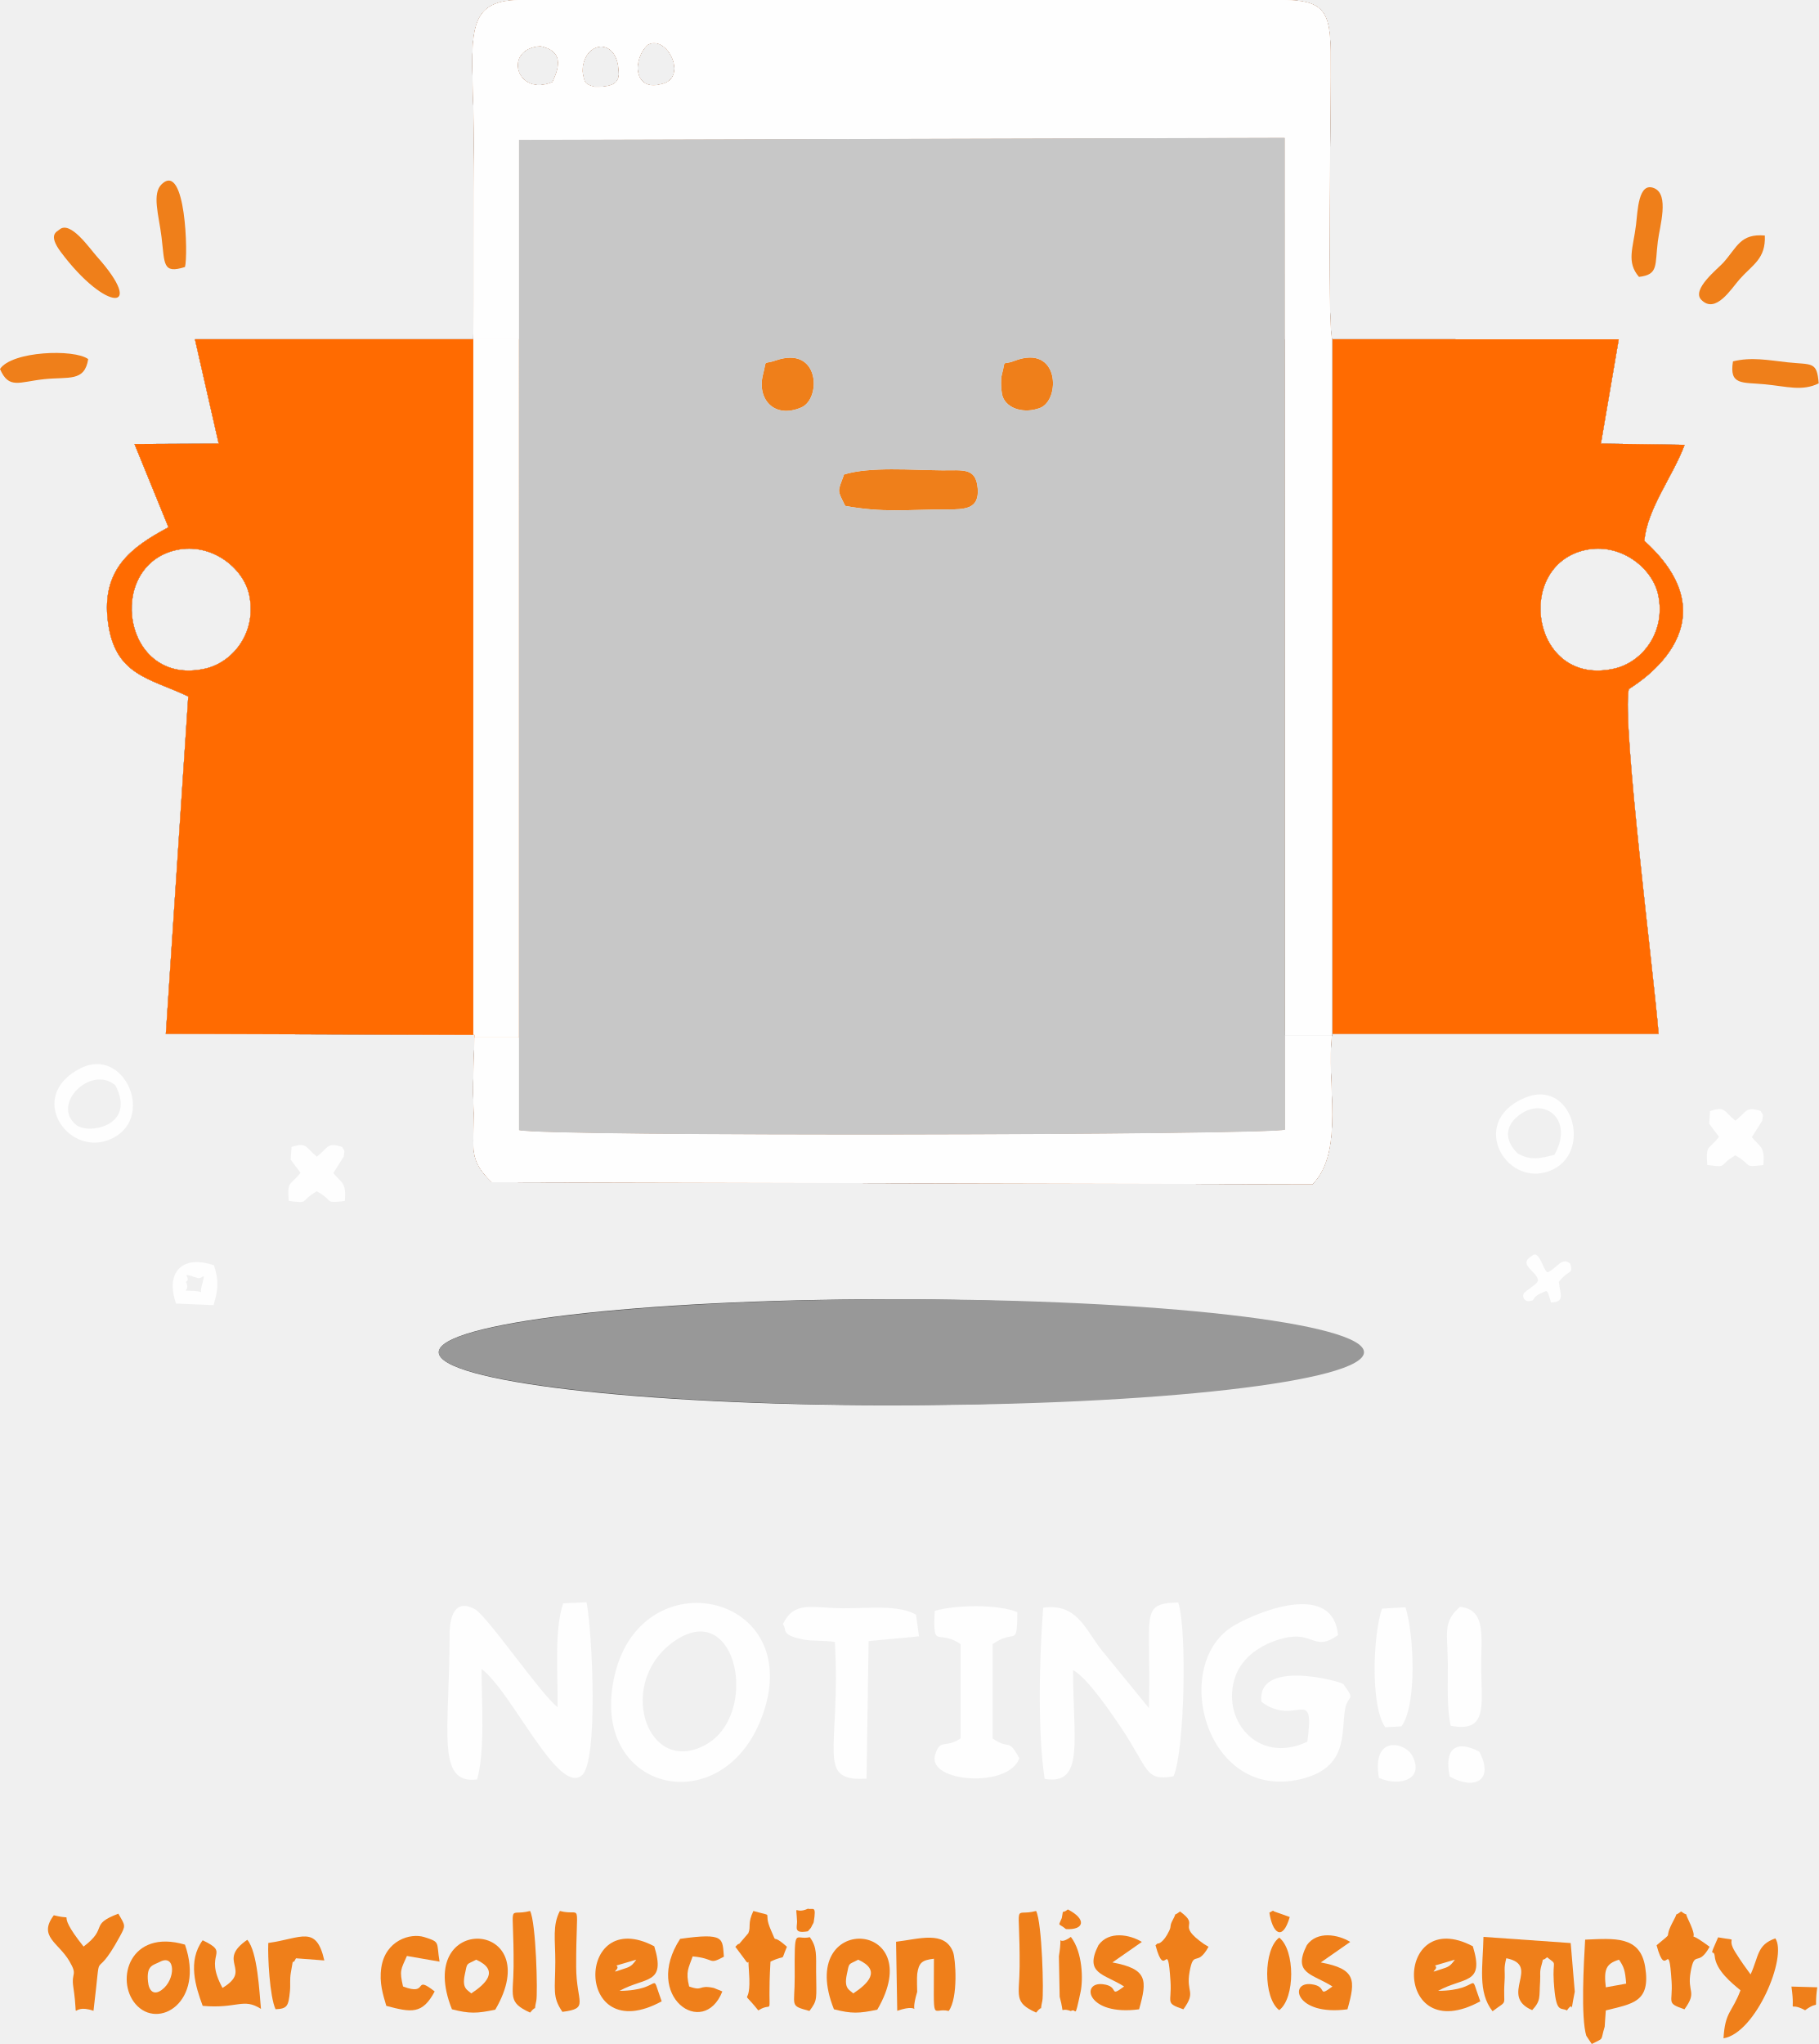
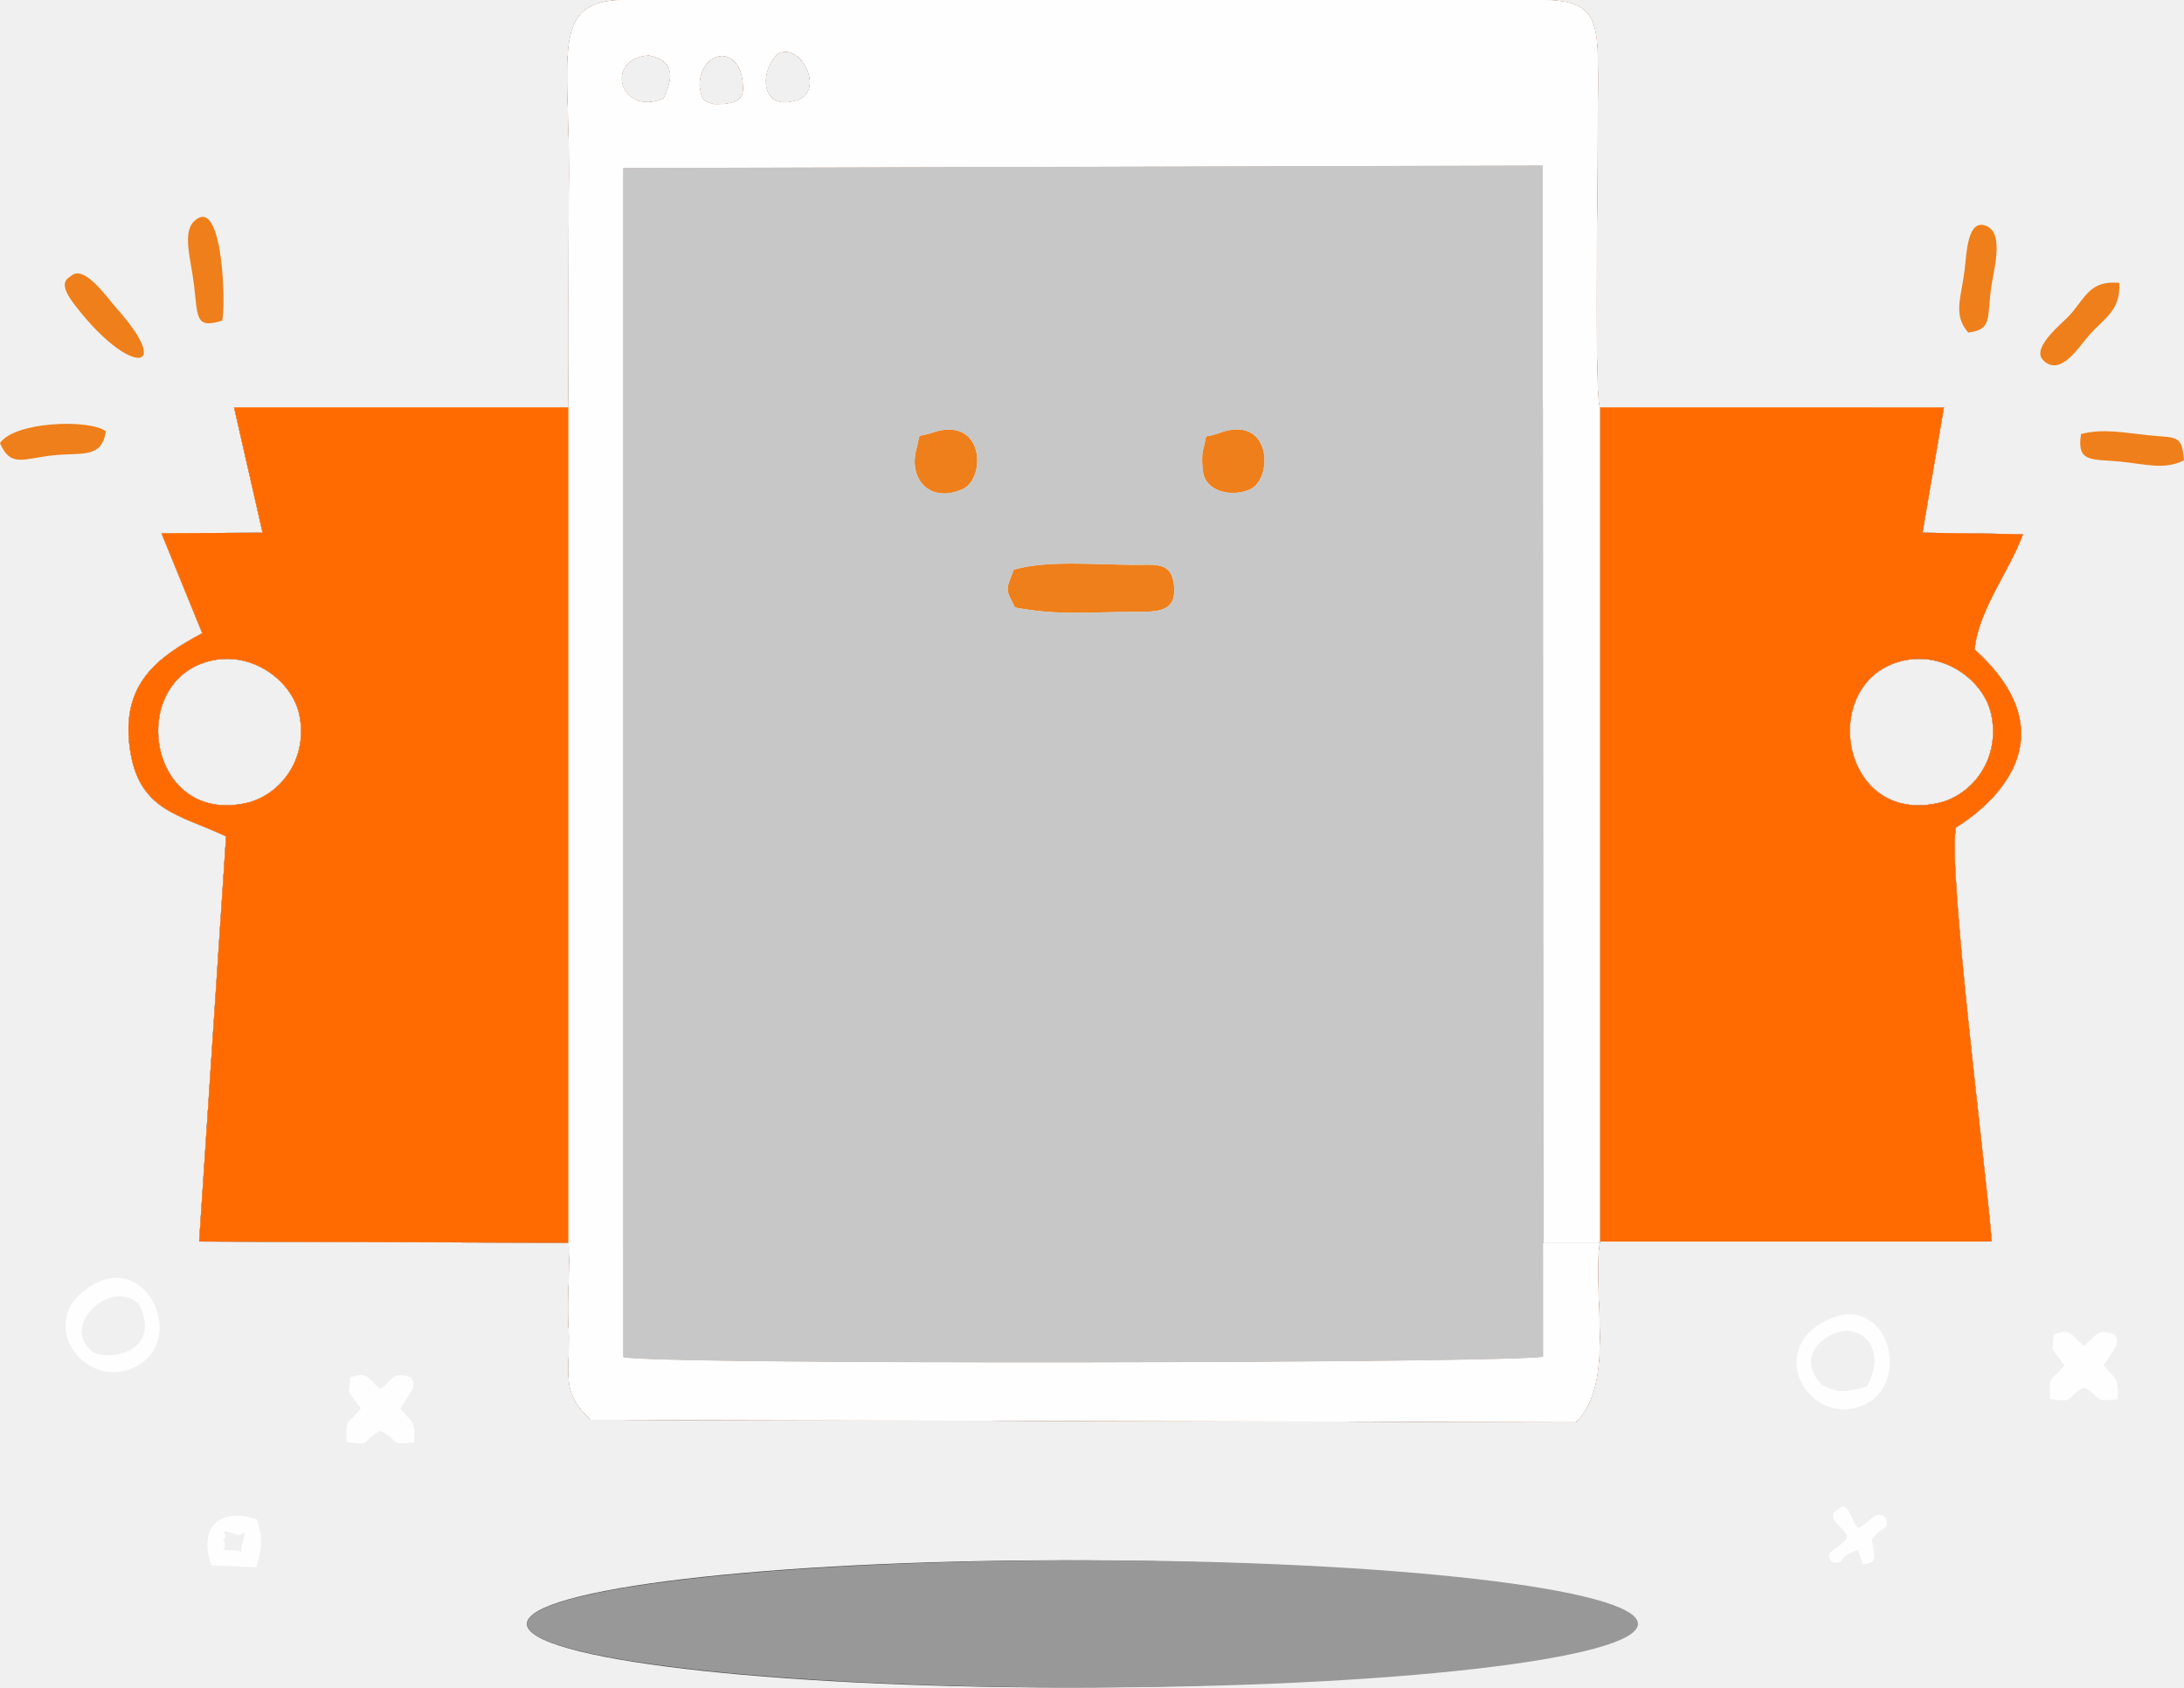
- <svg xmlns="http://www.w3.org/2000/svg" xml:space="preserve" width="193.818mm" height="217.809mm" version="1.1" style="shape-rendering:geometricPrecision; text-rendering:geometricPrecision; image-rendering:optimizeQuality; fill-rule:evenodd; clip-rule:evenodd" viewBox="0 0 2797.78 3144.1">
+ <svg xmlns="http://www.w3.org/2000/svg" xml:space="preserve" width="193.818mm" height="149.738mm" version="1.1" style="shape-rendering:geometricPrecision; text-rendering:geometricPrecision; image-rendering:optimizeQuality; fill-rule:evenodd; clip-rule:evenodd" viewBox="0 0 2797.78 2161.49">
  <defs>
    <style type="text/css">
   
    .fil3 {fill:none}
-     .fil1 {fill:#FEFEFE}
+     .fil2 {fill:#FEFEFE}
    .fil0 {fill:#2B2A29}
-     .fil2 {fill:#EF7F1A}
+     .fil1 {fill:#EF7F1A}
    .fil4 {fill:#7688A1}
    .fil7 {fill:black}
    .fil8 {fill:#515151}
    .fil5 {fill:#FF6B01}
    .fil6 {fill:white}
    .fil10 {fill:#C7C7C7}
    .fil9 {fill:#989898}
   
  </style>
  </defs>
  <g id="Слой_x0020_1">
    <path class="fil0" d="M798.42 215.14l1177.91 -3.13 0.39 1525.65c-25.21,8.51 -1141.29,10.98 -1178.32,0.68l0.01 -1523.21zm1640.4 630.96c53.24,-11.64 102.81,26.64 111.94,68.65 12.27,56.46 -23.51,103.78 -67.63,113.71 -127.4,28.67 -154.66,-158.23 -44.31,-182.36zm-2167.46 0c53.26,-11.7 102.74,26.78 111.89,68.71 12.28,56.3 -23.69,103.73 -67.59,113.64 -127.19,28.7 -154.24,-158.2 -44.3,-182.35zm624.61 -736.4c0.29,-46.39 53.56,-55 55.94,0 1.12,14.17 -3.13,24.83 -37.23,23.96 -14.22,-3.95 -15.99,-5 -18.71,-23.96zm-45.97 16.66c-56.24,23.64 -77.3,-51.81 -18.64,-55.57 35.75,7.47 29.83,31.82 18.64,55.57zm146.48 -57.64c30.72,-16.62 63.08,52.55 20.9,60.8 -43.35,11.93 -45.14,-38.61 -20.9,-60.8zm-268.39 453.11c0.99,-60.22 -0.37,-226.21 1.08,-297.64 0,-158.18 -23.07,-223.3 70.36,-224.18l1176.64 0.02c60.14,0.63 69.84,19.39 70.68,78.72 1.06,74.71 -5.48,420.44 2.31,443.08l441.05 0.11 -27.43 160.43 128.77 1.87c-17.41,47.47 -57.63,98.11 -61.87,147.73 146.28,132.5 -23.24,226.71 -24.06,228.08 -10.78,53.5 38.75,439.12 45.89,530.24l-502.34 0c-9.73,72.76 20.15,180.1 -30.24,231.22l-1262.25 -2.99c-35.6,-34.33 -27.93,-50.32 -27.61,-106.09 -2.78,-39.59 0.61,-87.25 0.84,-120.56l-474.82 -1.61 34.49 -518.95c-59.89,-28.43 -113.23,-32.09 -123.66,-115.36 -10.06,-80.3 35.61,-114.14 93.16,-144.89l-52.24 -128.07 129.55 -0.6 -36.56 -160.58 428.25 0z" />
-     <path class="fil1" d="M734.02 2737.17c12.4,-46.29 6.79,-116.2 6.79,-170 47.55,36.32 117.62,194.54 154.37,163.68 25.26,-21.21 16.31,-217.05 7.19,-266.25l-36.01 1.68c-14.01,41.11 -8.02,109.72 -8.53,159.67 -23.78,-17.07 -108.02,-139.76 -127.03,-150.49 -29.87,-16.88 -39.14,9.69 -39.14,38.29 0,147.99 -21.53,231.41 42.35,223.42z" />
-     <path class="fil1" d="M1607.09 2736.27c61.58,10.38 43.66,-58.76 43.66,-167.36 22.13,11.66 60.85,69.15 73.92,88.66 42.9,64.02 36.28,82.74 80.61,74.76 17.1,-38.65 21.03,-227 7.18,-267.36 -60.88,1.36 -40.81,17.95 -45.1,162.3l-73.95 -90.62c-24.13,-31.42 -37.17,-70.81 -88.61,-63.67 -5.86,73.52 -8.9,192.63 2.29,263.29z" />
-     <path class="fil1" d="M2011.16 2679.14c-77.51,36.45 -134.64,-36.01 -110.26,-101.74 10.1,-27.24 37.49,-48.5 73.9,-57.5 46.06,-11.38 46.69,21.67 83.53,-4.77 -7.22,-79.76 -113.88,-40.67 -158.26,-15.69 -101.23,56.96 -46.97,271.92 100.29,237.39 73.71,-17.29 62.77,-70.14 68.64,-106.66 4.01,-24.99 18.01,-11.65 -2.38,-39.61 -4.71,-4.71 -134.1,-39.15 -126.04,27.24 53.13,39.7 82.65,-28.28 70.58,61.35z" />
-     <path class="fil1" d="M1040.2 2522.58c94.79,-62.08 128.55,116.55 44.46,161.73 -90.84,48.81 -139.2,-99.68 -44.46,-161.73zm133.73 113.28c64.12,-184.88 -184.97,-239.85 -228.08,-60.37 -43.54,181.31 168.81,231.25 228.08,60.37z" />
-     <path class="fil1" d="M1409.08 2483.7c-26.83,-15.72 -73.92,-9.57 -112.84,-9.85 -47.57,-0.34 -74.27,-12.12 -91.96,24.63 7.43,8.24 -5.44,15.99 31.26,23.38 14.73,2.97 30.97,1.01 48.75,3.88 9.59,167.02 -30.77,214.67 48.74,210.21l3.18 -211.58 77.52 -7.35 -4.64 -33.33z" />
-     <path class="fil1" d="M1526.9 2529.02c35.36,-24.86 37.48,7.21 38.16,-49.2 -29.56,-12.35 -95.13,-11.36 -127.19,-1.97 -2.8,61.94 4.23,26.81 39.89,51.17l0 145.01c-24.25,16.36 -32.03,-0.96 -39.47,26.32 -11.22,41.16 113.42,50.84 129.77,4.21 -17.93,-32.79 -14.17,-11.55 -41.16,-30.53l0 -145.01z" />
-     <path class="fil2" d="M1298.45 729.87c-10.22,27.82 -10.73,22.82 1.75,48.28 57.82,10.7 93.36,5.7 156.34,5.49 27.8,0 50.21,-0.34 47.49,-32.49 -2.73,-32.25 -22.42,-27.47 -54.47,-27.69 -47.3,-0.32 -111.09,-5.97 -151.12,6.4z" />
-     <path class="fil2" d="M2296.06 3093.74c25.25,-19.11 15.69,-4.79 18.46,-45.84 1.19,-17.68 -1.78,-18.46 2.68,-35.74 54.71,11.09 -12.4,57.56 39.81,79.86 13.69,-14.75 10.62,-19.66 12.21,-44.03 0.8,-12.24 -1.24,-13.74 2.33,-25.87 4.37,-14.86 -2.14,-2.41 8.45,-11.42 16.51,13.01 8.05,2.32 10.24,37.3 3.16,50.4 10.19,39.13 20.28,44.47 13.03,-19.32 2.84,17.27 12.02,-28.86l-6.27 -74.79 -134.18 -9.48c-0.9,45.71 -9.2,84.75 13.96,114.4z" />
-     <path class="fil2" d="M2470.29 3056.92c-3.06,-26.79 -0.39,-36.24 20.31,-42.52 7.49,11.14 9.4,16.05 11.01,36.84l-31.31 5.68zm0 35.55c40.78,-10.44 69.41,-12.32 60.52,-67.11 -7.78,-47.93 -47.4,-43.69 -92.32,-41.77 -2.1,35.62 -6.79,119.95 1.79,147.88l8.42 12.62c20,-10.35 12.75,-3.57 19.87,-26.61 0.05,-0.16 1.39,-22.3 1.72,-25.01z" />
-     <path class="fil1" d="M2126.06 2474.4c-13.67,38.24 -18.34,149.64 4.9,182.43l24.91 -1.29c24.35,-33 19.32,-142.47 6.19,-183.25l-36 2.11z" />
-     <path class="fil1" d="M2245.92 2471.67c-27.1,23.6 -18.95,40.72 -18.66,87.8 0.21,33.72 -1.71,66.52 4.34,95.07 56.57,10.99 47.72,-29.9 46.98,-87.31 -0.6,-47.3 9.05,-91.48 -32.66,-95.55z" />
-     <path class="fil2" d="M978.79 3014.4c-3.6,5.07 -6.89,9.91 -14.71,12.57 -34.45,11.75 -7.25,2.48 -15.9,-3.56l30.61 -9.02zm-25.76 47.97c40.05,-22.04 71.75,-9.25 53.42,-68.59 -121.65,-64.07 -123.64,158.31 11.43,84.69 -18.65,-51.04 4.26,-16.64 -64.85,-16.1z" />
-     <path class="fil2" d="M2238.06 3014.4c-3.6,5.07 -6.89,9.91 -14.71,12.57 -34.45,11.75 -7.25,2.48 -15.9,-3.56l30.61 -9.02zm-25.76 47.97c40.05,-22.04 71.75,-9.25 53.42,-68.59 -121.65,-64.07 -123.64,158.31 11.43,84.69 -18.65,-51.04 4.26,-16.64 -64.85,-16.1z" />
-     <path class="fil2" d="M724.95 3066.31c-5.73,-5.65 -14.6,-7.06 -9.94,-29.08 4.12,-19.48 1.69,-14.37 17.58,-22.83 36.83,16.69 14.15,37.56 -7.63,51.9zm36.96 25c81.59,-139.76 -126.92,-151.15 -66.66,-0.58 27.56,6.97 38.34,6.47 66.66,0.58z" />
-     <path class="fil2" d="M1312.61 3066.31c-5.73,-5.65 -14.6,-7.06 -9.95,-29.08 4.12,-19.48 1.69,-14.37 17.58,-22.83 36.83,16.69 14.15,37.56 -7.63,51.9zm36.95 25c81.59,-139.76 -126.92,-151.15 -66.66,-0.58 27.56,6.97 38.34,6.47 66.66,0.58z" />
-     <path class="fil2" d="M128.59 2994.22c-50.02,-62.18 -4.61,-37.98 -45.79,-48.13 -24.58,32.65 7.09,41.83 23.88,70.48 13.38,22.82 2.64,16.58 6.07,39.65 9.28,62.45 -7.95,23.19 31.07,36.83 13.69,-112.47 -2.56,-35.37 40.08,-113.54 9.93,-18.21 9.17,-16.83 -1.88,-35.86 -45.61,17.4 -14.45,21.23 -53.42,50.56z" />
-     <path class="fil2" d="M1380.26 3093.06c43.23,-14.95 16.71,17.32 30.68,-29.18 0.03,-0.11 -0.69,-22.63 0.07,-27.75 2.53,-16.93 6.95,-21.04 25.69,-23.18 0,105.65 -3.83,73.86 22.76,80.35 14.93,-20.48 10.6,-80.57 6.58,-90.91 -12.97,-33.31 -52.64,-19.7 -87.6,-15.55l1.82 106.22z" />
-     <path class="fil2" d="M2651.35 3135.35c49.68,-8.07 98.65,-125.84 79.73,-153.71 -28.44,10.11 -25.05,26.72 -38.06,55.41 -7.95,-10.76 -13.7,-18.61 -23.24,-33.71 -16.89,-26.74 10.06,-16.67 -26.74,-23.31 -15.89,35.76 -6.4,15.98 -5.25,28.84 1.99,22.16 26.21,41.42 39.67,52.64 -12.76,34.32 -23.74,32.26 -26.11,73.85z" />
-     <path class="fil2" d="M246.09 3017.65c24.14,-12.6 24.56,27.44 2.61,43.35 -12.04,8.73 -19.64,1.74 -21.08,-13.1 -2.46,-25.23 7.89,-24.72 18.48,-30.25zm38.45 -26.4c-84.91,-24.87 -107.56,54.51 -76.14,91.28 34.77,40.68 106.91,-2.83 76.14,-91.28z" />
-     <path class="fil2" d="M401.45 3090.14c-2.51,-26.64 -5.2,-87.66 -21.01,-106.32 -48.64,33.23 9.03,45.58 -38.16,73.98 -30.49,-55.71 14.19,-52.02 -30.53,-73.25 -23.59,32.2 -10.77,71.39 0.04,100.88 52.96,4.81 62.39,-12.95 89.66,4.71z" />
-     <path class="fil1" d="M2333.25 1718.42c38.83,-34.89 89.89,1.56 57.99,57.86 -20.84,5.42 -37.5,9.75 -57.22,-2.63 -21.84,-22.08 -15.58,-42.65 -0.77,-55.23zm11.71 -29.5c-89.34,38.46 -24.58,143.83 44.61,109.67 60.14,-29.69 27.83,-140.85 -44.61,-109.67z" />
-     <path class="fil1" d="M117.06 1730.2c-39.14,-31.82 23.28,-92.64 60.43,-60.73 33,63.48 -42.9,76.03 -60.43,60.73zm6.81 -86.97c-83.96,42.5 -20.09,136.41 44.79,109.66 72.31,-29.81 23.8,-144.38 -44.79,-109.66z" />
-     <path class="fil2" d="M1756.52 2987.07c-18.51,-11.44 -50.77,-17.35 -66.7,4.97 -22.44,44.3 8.58,43.87 39.43,63.59 -24.63,18.29 -5.97,-0.38 -32.71,-3.5 -34.79,-4.06 -24.32,49.29 55.76,38.61 12.69,-44.85 13.43,-62.05 -41.04,-72.09l45.27 -31.56z" />
-     <path class="fil2" d="M2077.07 2987.07c-18.51,-11.44 -50.77,-17.35 -66.7,4.97 -22.44,44.3 8.58,43.87 39.43,63.59 -24.63,18.29 -5.97,-0.38 -32.71,-3.5 -34.79,-4.06 -24.33,49.29 55.76,38.61 12.69,-44.85 13.43,-62.05 -41.04,-72.09l45.27 -31.56z" />
-     <path class="fil2" d="M676.2 3017.42c-5.2,-30.56 1.87,-29.69 -23.47,-37.76 -21.48,-6.84 -59.92,5.23 -66.12,46.78 -3.56,23.83 2.76,42.09 7.66,58.99 38.53,10.3 55.51,13.42 74.43,-22.18 -34.36,-26.75 -7.73,8.08 -48.7,-7.63 -5.68,-24.68 -3.43,-25.83 5.96,-46.93l50.24 8.73z" />
-     <path class="fil2" d="M1060.12 3055.62c-5.68,-23.13 -0.82,-28.2 5.44,-46.28 35.41,3.26 23.4,13.73 48.03,0.49 -2.52,-27.93 2.14,-37.35 -67.29,-27.47 -58.05,88.96 36.02,154.29 64.91,80.89l-13.15 -5.38c-24.64,-5.2 -15.54,5.79 -37.94,-2.25z" />
-     <path class="fil1" d="M448.45 1764.37l-1.34 19.29c0.21,0.62 14.68,19.63 15.14,20.23 -15.97,20.93 -20.37,10.7 -18.12,43.26 32.94,4.55 15.81,1.26 43.16,-14.73 27.73,15.44 10.25,18.85 43.26,14.92 2.19,-28.93 -4.51,-26.94 -17.83,-42.87l16.08 -25.43c1.96,-13.15 0.72,-7.79 -2.47,-14.87 -23.82,-7.48 -20.8,1.19 -39.04,14.97 -17.45,-14.37 -15.23,-22.75 -38.84,-14.78z" />
-     <path class="fil2" d="M1210.57 2994.56c-26.34,-23.66 -13.33,-0.18 -24.54,-25.45 -14.04,-31.66 8.14,-19.47 -27.09,-29.63 -9.39,19.84 -3.21,23.16 -7.73,34.14l-14.37 16.82c-0.77,-1.56 -3.89,2.59 -5.66,4.11l15.02 20.1c8.05,12.98 3.81,-11.35 6,18.48 4.5,61.32 -16.87,20.39 14.33,59.33 26.27,-16.79 13.27,20.65 18.72,-75.02 26.35,-12.81 14.31,2.51 25.32,-22.9z" />
-     <path class="fil2" d="M2629.97 2994.56c-45.51,-33.68 -10.39,4.84 -32.82,-41.77 -7.44,-15.46 2.74,-2.6 -11.08,-12.53 -13.16,10.03 -2.96,-2.16 -10.97,12.69 -19.3,35.77 3.73,13.68 -26.7,39.27 15.28,56.9 18.35,-16.21 23.07,55.73 2.2,33.59 -9.21,32.74 19.8,42.8 20.36,-28.07 3.66,-25.19 9.54,-57.71 6.36,-35.19 11.02,-5.82 29.16,-38.48z" />
-     <path class="fil2" d="M1815.25 2940.26c-13.16,10.03 -2.96,-2.16 -10.98,12.69 -5.62,10.41 -1.79,8.92 -5.63,17 -8.82,18.59 -16.8,19.72 -16.82,19.66 -0.52,-1.22 -2.98,1.54 -4.25,2.61 15.28,56.9 18.35,-16.21 23.07,55.73 2.2,33.59 -9.22,32.74 19.8,42.8 20.36,-28.07 3.66,-25.19 9.54,-57.71 6.36,-35.19 11.02,-5.82 29.17,-38.48 -2.06,-1.53 -5.01,-2.79 -6.62,-3.93 -46.06,-32.37 -4.18,-26.6 -37.28,-50.37z" />
-     <path class="fil2" d="M1560.96 554.92c-21.79,8.32 -12.77,-4.68 -19.9,21.84 -1.97,7.32 -1.08,26.97 1.61,33.91 7.2,18.55 33.49,25.89 57.2,16.85 32.02,-12.21 30.11,-98.95 -38.9,-72.6z" />
-     <path class="fil2" d="M1193.65 554.34c-21.24,7.32 -13.34,-3.39 -19.88,21.64 -9.8,37.53 16.94,68.88 58.94,50.76 31.16,-13.44 28.48,-95.68 -39.06,-72.4z" />
-     <path class="fil2" d="M1593.88 2939.48c-36.79,9.79 -24.65,-21.08 -25.35,85.69 -0.3,45.19 -9.76,54.73 25.39,70.6 12.5,-15.19 4.72,3.5 9.54,-18.09 2.4,-10.75 -0.28,-120.51 -9.58,-138.2z" />
-     <path class="fil2" d="M815.42 2939.48c-36.79,9.79 -24.65,-21.08 -25.35,85.69 -0.3,45.19 -9.76,54.73 25.39,70.6 12.5,-15.19 4.72,3.5 9.54,-18.09 2.4,-10.75 -0.28,-120.51 -9.58,-138.2z" />
-     <path class="fil2" d="M861.29 2939.48c-11.77,22.38 -6.95,44.43 -7.04,77.99 -0.11,44 -4.98,54.01 10.93,77.18 42.24,-5.35 21.32,-13.79 21.17,-69.33 -0.3,-108.85 10.71,-76.32 -25.06,-85.84z" />
-     <path class="fil2" d="M446 3063.21c1.12,-11.05 -0.64,-17.61 1.56,-29.75 5.48,-30.22 0.01,-5.63 7.79,-21.2l43.56 3.31c-12.51,-55.48 -35.52,-33.84 -86.19,-26.89 -1.04,20.75 2.19,82.79 11.17,101.94 18.23,-0.78 19.82,-4.86 22.1,-27.41z" />
-     <path class="fil2" d="M2521.31 425.92c30.4,-3.5 24.31,-17.74 29.05,-54.94 2.99,-23.45 17.8,-71.33 -5.42,-81.4 -24.74,-10.72 -25.57,34.89 -28.18,56.23 -4.43,36.17 -15.19,57.16 4.56,80.11z" />
-     <path class="fil2" d="M284.57 410.69c4.92,-17.75 1.29,-161.93 -35.55,-127.66 -15.79,14.69 -4.73,47.59 -0.55,81.46 5.08,41.11 1.06,57.38 36.1,46.2z" />
-     <path class="fil2" d="M2797.78 589.7c-2.71,-34.24 -10.15,-28.34 -47.49,-32.35 -29.99,-3.22 -55.73,-8.59 -84.37,-1.46 -6.16,37.28 14.34,31.9 49.25,35.26 33.21,3.19 57.06,11.13 82.61,-1.45z" />
-     <path class="fil2" d="M2714.9 362.27c-37.78,-3.18 -42.46,17.81 -63.72,41.63 -8.34,9.34 -49.48,41.32 -34.03,57.22 22.12,22.75 46.27,-17.35 59.29,-31.97 19.78,-22.22 40.12,-31.06 38.46,-66.88z" />
-     <path class="fil2" d="M-0 567.62c13.73,31.64 29.39,19.7 67.99,15.62 37.64,-3.98 62.13,4.52 67.69,-30.88 -21.83,-15.99 -117.52,-12.28 -135.69,15.27z" />
-     <path class="fil2" d="M91.47 353.11c-3.96,3.4 -18.12,7.52 2.16,34.63 70.03,93.63 131.92,92.23 55.38,6.81 -11.35,-12.67 -40.77,-55.82 -57.54,-41.44z" />
-     <path class="fil2" d="M1245.77 2979.79c-23.16,5.53 -23.62,-19.74 -23.24,60.7 0.22,46.67 -8.74,44.12 22.65,52.81 13.03,-17.24 10.58,-18.12 10.27,-60.66 -0.17,-24.52 1.87,-36.99 -9.69,-52.85z" />
-     <path class="fil1" d="M298.7 1985.71c-25.12,-1.02 -4.42,2.4 -12.67,-13.82 10.46,-6.73 -13.92,-16.42 18.02,-6.05 7.67,2.49 13.16,-13.43 6.22,12.26 -3.88,14.34 5.47,8.3 -11.57,7.61zm-27.93 19.43l57.78 2.43c7.67,-26.14 7.77,-38.12 0.71,-61.21 -48.67,-16.8 -75.26,10.43 -58.49,58.78z" />
-     <path class="fil1" d="M2377.69 1986.17c2.64,-1.02 3.82,1.61 8.34,17.43 21.89,-1.42 14.17,-11.36 11.98,-31.85 16.05,-20.17 22.19,-10.54 17.62,-27.86 -12.78,-11.14 -19.63,6.13 -34.29,12.94 -5.86,2.72 -13,-36 -24.24,-25.29 -23.76,13.7 7.83,24.11 8.83,37.66 0.31,4.27 -8.14,8.99 -19.72,18.07 -6.43,5.05 -2.13,14.8 5.77,14.17 13.08,-1.05 -0.43,-5.18 25.69,-15.27z" />
-     <path class="fil2" d="M1647.34 2979.39c-25.22,17.99 -11.3,-14.3 -18.39,29.64l1.17 62.4c8.83,32.54 -2.57,14.63 17.22,21.98 9.31,-5.95 4.99,17.05 15,-29.59 3.89,-18.61 3.37,-60.62 -15,-84.43z" />
-     <path class="fil2" d="M1967.88 2980.47c-24.48,17.86 -24.9,92.75 0,111.56 24.57,-18.56 24.58,-92.38 0,-111.56z" />
-     <path class="fil1" d="M2121.24 2734.78c31.94,14.2 71.39,2.15 50.76,-34.98 -11.13,-20.02 -62.12,-31.3 -50.76,34.98z" />
-     <path class="fil1" d="M2275.67 2694.41c-35.42,-18.69 -54.44,-5.08 -45.55,38.34 37.78,20.97 69.04,6.61 45.55,-38.34z" />
-     <path class="fil2" d="M2776.87 3092.18c25.32,-18.69 12.78,7.44 18.7,-35.31l-39.71 -1.11c6.88,48.67 -8.22,20.54 21.01,36.43z" />
-     <path class="fil2" d="M1251.75 2956.63c4.55,-27.2 -1.17,-18.39 -8.89,-20.65 -21.84,10.03 -18.14,-11.04 -16.68,20.03 -0.13,9.25 -5.29,18.66 16.68,14.7 1.71,-2.44 4.8,-4.88 5.48,-7.06 0.59,-1.9 2.99,-4.93 3.42,-7.02z" />
-     <path class="fil2" d="M1639.81 2967.35c27.5,1.74 32.84,-14.7 2.92,-30.24 -10.28,8.25 -6.17,-2.86 -9.32,13.2 -5.56,13.92 -6.09,6.79 6.4,17.04z" />
-     <path class="fil2" d="M1959.74 2940.1c-1.2,-2.64 -4.65,1.27 -6.98,1.86 4.41,30.54 19.87,45.97 31.32,6.81l-24.33 -8.67z" />
-     <g id="_1753880369088">
+     <path class="fil1" d="M1298.45 729.87c-10.22,27.82 -10.73,22.82 1.75,48.28 57.82,10.7 93.36,5.7 156.34,5.49 27.8,0 50.21,-0.34 47.49,-32.49 -2.73,-32.25 -22.42,-27.47 -54.47,-27.69 -47.3,-0.32 -111.09,-5.97 -151.12,6.4z" />
+     <path class="fil2" d="M2333.25 1718.42c38.83,-34.89 89.89,1.56 57.99,57.86 -20.84,5.42 -37.5,9.75 -57.22,-2.63 -21.84,-22.08 -15.58,-42.65 -0.77,-55.23zm11.71 -29.5c-89.34,38.46 -24.58,143.83 44.61,109.67 60.14,-29.69 27.83,-140.85 -44.61,-109.67z" />
+     <path class="fil2" d="M117.06 1730.2c-39.14,-31.82 23.28,-92.64 60.43,-60.73 33,63.48 -42.9,76.03 -60.43,60.73zm6.81 -86.97c-83.96,42.5 -20.09,136.41 44.79,109.66 72.31,-29.81 23.8,-144.38 -44.79,-109.66z" />
+     <path class="fil2" d="M448.45 1764.37l-1.34 19.29c0.21,0.62 14.68,19.63 15.14,20.23 -15.97,20.93 -20.37,10.7 -18.12,43.26 32.94,4.55 15.81,1.26 43.16,-14.73 27.73,15.44 10.25,18.85 43.26,14.92 2.19,-28.93 -4.51,-26.94 -17.83,-42.87l16.08 -25.43c1.96,-13.15 0.72,-7.79 -2.47,-14.87 -23.82,-7.48 -20.8,1.19 -39.04,14.97 -17.45,-14.37 -15.23,-22.75 -38.84,-14.78z" />
+     <path class="fil1" d="M1560.96 554.92c-21.79,8.32 -12.77,-4.68 -19.9,21.84 -1.97,7.32 -1.08,26.97 1.61,33.91 7.2,18.55 33.49,25.89 57.2,16.85 32.02,-12.21 30.11,-98.95 -38.9,-72.6z" />
+     <path class="fil1" d="M1193.65 554.34c-21.24,7.32 -13.34,-3.39 -19.88,21.64 -9.8,37.53 16.94,68.88 58.94,50.76 31.16,-13.44 28.48,-95.68 -39.06,-72.4z" />
+     <path class="fil1" d="M2521.31 425.92c30.4,-3.5 24.31,-17.74 29.05,-54.94 2.99,-23.45 17.8,-71.33 -5.42,-81.4 -24.74,-10.72 -25.57,34.89 -28.18,56.23 -4.43,36.17 -15.19,57.16 4.56,80.11z" />
+     <path class="fil1" d="M284.57 410.69c4.92,-17.75 1.29,-161.93 -35.55,-127.66 -15.79,14.69 -4.73,47.59 -0.55,81.46 5.08,41.11 1.06,57.38 36.1,46.2z" />
+     <path class="fil1" d="M2797.78 589.7c-2.71,-34.24 -10.15,-28.34 -47.49,-32.35 -29.99,-3.22 -55.73,-8.59 -84.37,-1.46 -6.16,37.28 14.34,31.9 49.25,35.26 33.21,3.19 57.06,11.13 82.61,-1.45z" />
+     <path class="fil1" d="M2714.9 362.27c-37.78,-3.18 -42.46,17.81 -63.72,41.63 -8.34,9.34 -49.48,41.32 -34.03,57.22 22.12,22.75 46.27,-17.35 59.29,-31.97 19.78,-22.22 40.12,-31.06 38.46,-66.88z" />
+     <path class="fil1" d="M-0 567.62c13.73,31.64 29.39,19.7 67.99,15.62 37.64,-3.98 62.13,4.52 67.69,-30.88 -21.83,-15.99 -117.52,-12.28 -135.69,15.27z" />
+     <path class="fil1" d="M91.47 353.11c-3.96,3.4 -18.12,7.52 2.16,34.63 70.03,93.63 131.92,92.23 55.38,6.81 -11.35,-12.67 -40.77,-55.82 -57.54,-41.44z" />
+     <path class="fil2" d="M298.7 1985.71c-25.12,-1.02 -4.42,2.4 -12.67,-13.82 10.46,-6.73 -13.92,-16.42 18.02,-6.05 7.67,2.49 13.16,-13.43 6.22,12.26 -3.88,14.34 5.47,8.3 -11.57,7.61zm-27.93 19.43l57.78 2.43c7.67,-26.14 7.77,-38.12 0.71,-61.21 -48.67,-16.8 -75.26,10.43 -58.49,58.78z" />
+     <path class="fil2" d="M2377.69 1986.17c2.64,-1.02 3.82,1.61 8.34,17.43 21.89,-1.42 14.17,-11.36 11.98,-31.85 16.05,-20.17 22.19,-10.54 17.62,-27.86 -12.78,-11.14 -19.63,6.13 -34.29,12.94 -5.86,2.72 -13,-36 -24.24,-25.29 -23.76,13.7 7.83,24.11 8.83,37.66 0.31,4.27 -8.14,8.99 -19.72,18.07 -6.43,5.05 -2.13,14.8 5.77,14.17 13.08,-1.05 -0.43,-5.18 25.69,-15.27z" />
+     <g id="_3197589836608">
      <line class="fil3" x1="1378.05" y1="0" x2="1378.05" y2="0" />
    </g>
-     <path class="fil1" d="M2630.62 1709.12l-1.34 19.29c0.21,0.62 14.68,19.63 15.14,20.23 -15.97,20.93 -20.37,10.7 -18.12,43.26 32.94,4.55 15.81,1.26 43.16,-14.73 27.73,15.44 10.25,18.85 43.26,14.92 2.19,-28.93 -4.51,-26.94 -17.83,-42.87l16.08 -25.43c1.96,-13.15 0.72,-7.79 -2.47,-14.87 -23.82,-7.48 -20.8,1.19 -39.04,14.97 -17.45,-14.37 -15.23,-22.75 -38.84,-14.78z" />
+     <path class="fil2" d="M2630.62 1709.12l-1.34 19.29c0.21,0.62 14.68,19.63 15.14,20.23 -15.97,20.93 -20.37,10.7 -18.12,43.26 32.94,4.55 15.81,1.26 43.16,-14.73 27.73,15.44 10.25,18.85 43.26,14.92 2.19,-28.93 -4.51,-26.94 -17.83,-42.87l16.08 -25.43c1.96,-13.15 0.72,-7.79 -2.47,-14.87 -23.82,-7.48 -20.8,1.19 -39.04,14.97 -17.45,-14.37 -15.23,-22.75 -38.84,-14.78z" />
    <path class="fil4" d="M798.41 1738.35l0.01 -1523.21 1177.91 -3.13 0.39 1525.65c-25.21,8.51 -1141.29,10.98 -1178.32,0.68zm1250.76 -148.06l502.34 0c-7.14,-91.13 -56.67,-476.74 -45.89,-530.24 0.82,-1.37 170.34,-95.58 24.06,-228.08 4.24,-49.63 44.47,-100.26 61.87,-147.73l-128.77 -1.87 27.43 -160.43 -441.05 -0.11c-7.8,-22.64 -1.25,-368.37 -2.31,-443.08 -0.84,-59.33 -10.54,-78.1 -70.68,-78.72l-1176.64 -0.02c-93.43,0.88 -70.36,66 -70.36,224.18 -1.45,71.43 -0.1,237.42 -1.08,297.64l-428.25 0 36.56 160.58 -129.55 0.6 52.24 128.07c-57.56,30.75 -103.22,64.59 -93.16,144.89 10.43,83.26 63.77,86.93 123.66,115.36l-34.49 518.95 474.82 1.61c-0.23,33.31 -3.63,80.97 -0.84,120.56 -0.32,55.77 -7.99,71.76 27.61,106.09l1262.25 2.99c50.38,-51.12 20.51,-158.46 30.24,-231.22zm433.97 -561.83c-127.4,28.67 -154.66,-158.23 -44.31,-182.36 53.24,-11.64 102.81,26.64 111.94,68.65 12.27,56.46 -23.51,103.78 -67.63,113.71zm-2211.78 -182.36c53.26,-11.7 102.74,26.78 111.89,68.71 12.28,56.3 -23.69,103.73 -67.59,113.64 -127.19,28.7 -154.24,-158.2 -44.3,-182.35zm643.32 -712.44c-14.22,-3.95 -15.99,-5 -18.71,-23.96 0.29,-46.39 53.56,-55 55.94,0 1.12,14.17 -3.13,24.83 -37.23,23.96zm-64.68 -7.3c-56.24,23.64 -77.3,-51.81 -18.64,-55.57 35.75,7.47 29.83,31.82 18.64,55.57zm167.39 3.15c-43.35,11.93 -45.14,-38.61 -20.9,-60.8 30.72,-16.62 63.08,52.55 20.9,60.8z" />
    <path class="fil4" d="M798.41 1738.35l0.01 -1523.21 1177.91 -3.13 0.39 1525.65c-25.21,8.51 -1141.29,10.98 -1178.32,0.68zm1250.76 -148.06l502.34 0c-7.14,-91.13 -56.67,-476.74 -45.89,-530.24 0.82,-1.37 170.34,-95.58 24.06,-228.08 4.24,-49.63 44.47,-100.26 61.87,-147.73l-128.77 -1.87 27.43 -160.43 -441.05 -0.11c-7.8,-22.64 -1.25,-368.37 -2.31,-443.08 -0.84,-59.33 -10.54,-78.1 -70.68,-78.72l-1176.64 -0.02c-93.43,0.88 -70.36,66 -70.36,224.18 -1.45,71.43 -0.1,237.42 -1.08,297.64l-428.25 0 36.56 160.58 -129.55 0.6 52.24 128.07c-57.56,30.75 -103.22,64.59 -93.16,144.89 10.43,83.26 63.77,86.93 123.66,115.36l-34.49 518.95 474.82 1.61c-0.23,33.31 -3.63,80.97 -0.84,120.56 -0.32,55.77 -7.99,71.76 27.61,106.09l1262.25 2.99c50.38,-51.12 20.51,-158.46 30.24,-231.22zm433.97 -561.83c-127.4,28.67 -154.66,-158.23 -44.31,-182.36 53.24,-11.64 102.81,26.64 111.94,68.65 12.27,56.46 -23.51,103.78 -67.63,113.71zm-2211.78 -182.36c53.26,-11.7 102.74,26.78 111.89,68.71 12.28,56.3 -23.69,103.73 -67.59,113.64 -127.19,28.7 -154.24,-158.2 -44.3,-182.35zm643.32 -712.44c-14.22,-3.95 -15.99,-5 -18.71,-23.96 0.29,-46.39 53.56,-55 55.94,0 1.12,14.17 -3.13,24.83 -37.23,23.96zm-64.68 -7.3c-56.24,23.64 -77.3,-51.81 -18.64,-55.57 35.75,7.47 29.83,31.82 18.64,55.57zm167.39 3.15c-43.35,11.93 -45.14,-38.61 -20.9,-60.8 30.72,-16.62 63.08,52.55 20.9,60.8z" />
    <path class="fil5" d="M798.42 215.14l1177.91 -3.13 0.39 1525.65c-25.21,8.51 -1141.29,10.98 -1178.32,0.68l0.01 -1523.21zm1250.75 1375.15l502.34 0c-7.14,-91.13 -56.67,-476.74 -45.89,-530.24 0.82,-1.37 170.34,-95.58 24.06,-228.08 4.24,-49.63 44.47,-100.26 61.87,-147.73l-128.77 -1.87 27.43 -160.43 -441.05 -0.11c-7.8,-22.64 -1.25,-368.37 -2.31,-443.08 -0.84,-59.33 -10.54,-78.1 -70.68,-78.72l-1176.64 -0.02c-93.43,0.88 -70.36,66 -70.36,224.18 -1.45,71.43 -0.1,237.42 -1.08,297.64l-428.25 0 36.56 160.58 -129.55 0.6 52.24 128.07c-57.56,30.75 -103.22,64.59 -93.16,144.89 10.43,83.26 63.77,86.93 123.66,115.36l-34.49 518.95 474.82 1.61c-0.23,33.31 -3.63,80.97 -0.84,120.56 -0.32,55.77 -7.99,71.76 27.61,106.09l1262.25 2.99c50.38,-51.12 20.51,-158.46 30.24,-231.22zm433.97 -561.83c-127.4,28.67 -154.66,-158.23 -44.31,-182.36 53.24,-11.64 102.81,26.64 111.94,68.65 12.27,56.46 -23.51,103.78 -67.63,113.71zm-2211.78 -182.36c53.26,-11.7 102.74,26.78 111.89,68.71 12.28,56.3 -23.69,103.73 -67.59,113.64 -127.19,28.7 -154.24,-158.2 -44.3,-182.35zm725.13 -777.38c30.72,-16.62 63.08,52.55 20.9,60.8 -43.35,11.93 -45.14,-38.61 -20.9,-60.8zm-44.57 40.98c1.12,14.17 -3.13,24.83 -37.23,23.96 -14.22,-3.95 -15.99,-5 -18.71,-23.96 0.29,-46.39 53.56,-55 55.94,0zm-120.55 -38.91c35.75,7.47 29.83,31.82 18.64,55.57 -56.24,23.64 -77.3,-51.81 -18.64,-55.57z" />
    <path class="fil6" d="M798.42 215.14l1177.91 -3.13 0.39 1525.65c-25.21,8.51 -1141.29,10.98 -1178.32,0.68l0.01 -1523.21zm1250.75 1375.15l502.34 0c-7.14,-91.13 -56.67,-476.74 -45.89,-530.24 0.82,-1.37 170.34,-95.58 24.06,-228.08 4.24,-49.63 44.47,-100.26 61.87,-147.73l-128.77 -1.87 27.43 -160.43 -441.05 -0.11c-7.8,-22.64 -1.25,-368.37 -2.31,-443.08 -0.84,-59.33 -10.54,-78.1 -70.68,-78.72l-1176.64 -0.02c-93.43,0.88 -70.36,66 -70.36,224.18 -1.45,71.43 -0.1,237.42 -1.08,297.64l-428.25 0 36.56 160.58 -129.55 0.6 52.24 128.07c-57.56,30.75 -103.22,64.59 -93.16,144.89 10.43,83.26 63.77,86.93 123.66,115.36l-34.49 518.95 474.82 1.61c-0.23,33.31 -3.63,80.97 -0.84,120.56 -0.32,55.77 -7.99,71.76 27.61,106.09l1262.25 2.99c50.38,-51.12 20.51,-158.46 30.24,-231.22zm433.97 -561.83c-127.4,28.67 -154.66,-158.23 -44.31,-182.36 53.24,-11.64 102.81,26.64 111.94,68.65 12.27,56.46 -23.51,103.78 -67.63,113.71zm-2211.78 -182.36c53.26,-11.7 102.74,26.78 111.89,68.71 12.28,56.3 -23.69,103.73 -67.59,113.64 -127.19,28.7 -154.24,-158.2 -44.3,-182.35zm725.13 -777.38c30.72,-16.62 63.08,52.55 20.9,60.8 -43.35,11.93 -45.14,-38.61 -20.9,-60.8zm-44.57 40.98c1.12,14.17 -3.13,24.83 -37.23,23.96 -14.22,-3.95 -15.99,-5 -18.71,-23.96 0.29,-46.39 53.56,-55 55.94,0zm-120.55 -38.91c35.75,7.47 29.83,31.82 18.64,55.57 -56.24,23.64 -77.3,-51.81 -18.64,-55.57z" />
-     <rect class="fil3" x="728.09" y="521.82" width="70.31" height="1074.08" />
-     <path class="fil5" d="M798.41 521.82l-70.31 0 0 1070.05 1.82 0.01c-0.01,1.32 -0.02,2.66 -0.04,4.02l68.54 0 0 -1074.08z" />
+     <rect class="fil2" x="728.09" y="521.82" width="70.31" height="1074.08" />
    <rect class="fil3" x="1976.69" y="521.82" width="72.48" height="1064.22" />
    <polygon class="fil5" points="2049.17,521.82 1976.69,521.82 1976.69,1586.04 2049.17,1586.04 " />
    <polygon class="fil7" points="2049.6,521.82 1976.69,521.82 1976.69,1592.4 2049.6,1592.4 " />
-     <path class="fil1" d="M798.41 1595.9l0 -1074.08 -70.31 0 0 1070.05 1.82 0.01c-0.01,1.32 -0.02,2.66 -0.04,4.02l68.54 0z" />
    <path class="fil5" d="M728.09 1591.88l0 -1070.05 -428.25 0 36.56 160.58 -129.55 0.6 52.24 128.07c-57.56,30.75 -103.22,64.59 -93.16,144.89 10.43,83.26 63.77,86.93 123.66,115.36l-34.49 518.95 472.99 1.61zm-456.74 -745.78c53.26,-11.7 102.74,26.78 111.89,68.71 12.28,56.3 -23.69,103.73 -67.59,113.64 -127.19,28.7 -154.24,-158.2 -44.3,-182.35z" />
    <path class="fil5" d="M2049.6 521.82l0 1068.47 501.91 0c-7.14,-91.13 -56.67,-476.74 -45.89,-530.24 0.82,-1.37 170.34,-95.58 24.06,-228.08 4.24,-49.63 44.47,-100.26 61.87,-147.73l-128.77 -1.87 27.43 -160.43 -440.62 -0.11zm433.54 506.64c-127.4,28.67 -154.66,-158.23 -44.31,-182.36 53.24,-11.64 102.81,26.64 111.94,68.65 12.27,56.46 -23.51,103.78 -67.63,113.71z" />
-     <path class="fil1" d="M1976.73 1737.67c-25.21,8.51 -1141.29,10.98 -1178.32,0.68l0 -142.45 -68.54 0c-0.45,33.05 -3.47,78.52 -0.8,116.54 -0.32,55.77 -7.99,71.76 27.61,106.09l1262.25 2.99c49.9,-50.63 21.08,-156.4 29.97,-229.11l-72.21 0 0.04 145.27z" />
-     <path class="fil1" d="M1976.69 1586.04l0 6.36 72.21 0 0.7 0 0 -2.11 0 -1068.47 -0.43 0 -72.48 0 0 1064.22zm-1178.27 -1370.9l1177.91 -3.13 0.35 1374.02 0 -1064.22 72.48 0c-7.8,-22.64 -1.25,-368.37 -2.31,-443.08 -0.84,-59.33 -10.54,-78.1 -70.68,-78.72l-1176.64 -0.02c-93.43,0.88 -70.36,66 -70.36,224.18 -1.45,71.43 -0.1,237.42 -1.08,297.64l70.32 0 0 -306.68zm198.07 -146.43c30.72,-16.62 63.08,52.55 20.9,60.8 -43.35,11.93 -45.14,-38.61 -20.9,-60.8zm-44.57 40.98c1.12,14.17 -3.13,24.83 -37.23,23.96 -14.22,-3.95 -15.99,-5 -18.71,-23.96 0.29,-46.39 53.56,-55 55.94,0zm-120.55 -38.91c35.75,7.47 29.83,31.82 18.64,55.57 -56.24,23.64 -77.3,-51.81 -18.64,-55.57z" />
+     <path class="fil2" d="M1976.73 1737.67c-25.21,8.51 -1141.29,10.98 -1178.32,0.68l0 -142.45 -68.54 0c-0.45,33.05 -3.47,78.52 -0.8,116.54 -0.32,55.77 -7.99,71.76 27.61,106.09l1262.25 2.99c49.9,-50.63 21.08,-156.4 29.97,-229.11l-72.21 0 0.04 145.27z" />
+     <path class="fil2" d="M1976.69 1586.04l0 6.36 72.21 0 0.7 0 0 -2.11 0 -1068.47 -0.43 0 -72.48 0 0 1064.22zm-1178.27 -1370.9l1177.91 -3.13 0.35 1374.02 0 -1064.22 72.48 0c-7.8,-22.64 -1.25,-368.37 -2.31,-443.08 -0.84,-59.33 -10.54,-78.1 -70.68,-78.72l-1176.64 -0.02c-93.43,0.88 -70.36,66 -70.36,224.18 -1.45,71.43 -0.1,237.42 -1.08,297.64l70.32 0 0 -306.68zm198.07 -146.43c30.72,-16.62 63.08,52.55 20.9,60.8 -43.35,11.93 -45.14,-38.61 -20.9,-60.8zm-44.57 40.98c1.12,14.17 -3.13,24.83 -37.23,23.96 -14.22,-3.95 -15.99,-5 -18.71,-23.96 0.29,-46.39 53.56,-55 55.94,0zm-120.55 -38.91c35.75,7.47 29.83,31.82 18.64,55.57 -56.24,23.64 -77.3,-51.81 -18.64,-55.57z" />
    <ellipse class="fil3" cx="1364.97" cy="2080.01" rx="690.02" ry="81.48" />
    <path class="fil8" d="M2054.99 2080.01c0,-45 -308.93,-81.48 -690.02,-81.48 -381.09,0 -690.02,36.48 -690.02,81.48 0,45 308.93,81.48 690.02,81.48 381.09,0 690.02,-36.48 690.02,-81.48z" />
    <path class="fil9" d="M2098.29 2080.01c0,-45 -318.62,-81.48 -711.66,-81.48 -393.04,0 -711.67,36.48 -711.67,81.48 0,45 318.62,81.48 711.67,81.48 393.04,0 711.66,-36.48 711.66,-81.48z" />
    <path class="fil10" d="M798.41 1738.35c37.03,10.29 1153.1,7.83 1178.32,-0.68l-0.04 -145.27 0 -6.36 -0.35 -1374.02 -1177.91 3.13 -0 306.68 -0.01 1074.08 -0 142.45zm434.31 -1111.62c-42,18.12 -68.74,-13.23 -58.94,-50.76 6.54,-25.03 -1.36,-14.32 19.88,-21.64 67.54,-23.28 70.22,58.96 39.06,72.4zm223.83 156.91c-62.98,0.21 -98.52,5.21 -156.34,-5.49 -12.48,-25.46 -11.97,-20.47 -1.75,-48.28 40.02,-12.37 103.82,-6.72 151.12,-6.4 32.05,0.22 51.73,-4.56 54.47,27.69 2.72,32.15 -19.69,32.49 -47.49,32.49zm84.51 -206.88c7.14,-26.52 -1.89,-13.52 19.9,-21.84 69.01,-26.35 70.92,60.39 38.9,72.6 -23.7,9.04 -50,1.7 -57.2,-16.85 -2.69,-6.94 -3.58,-26.6 -1.61,-33.91z" />
  </g>
</svg>
